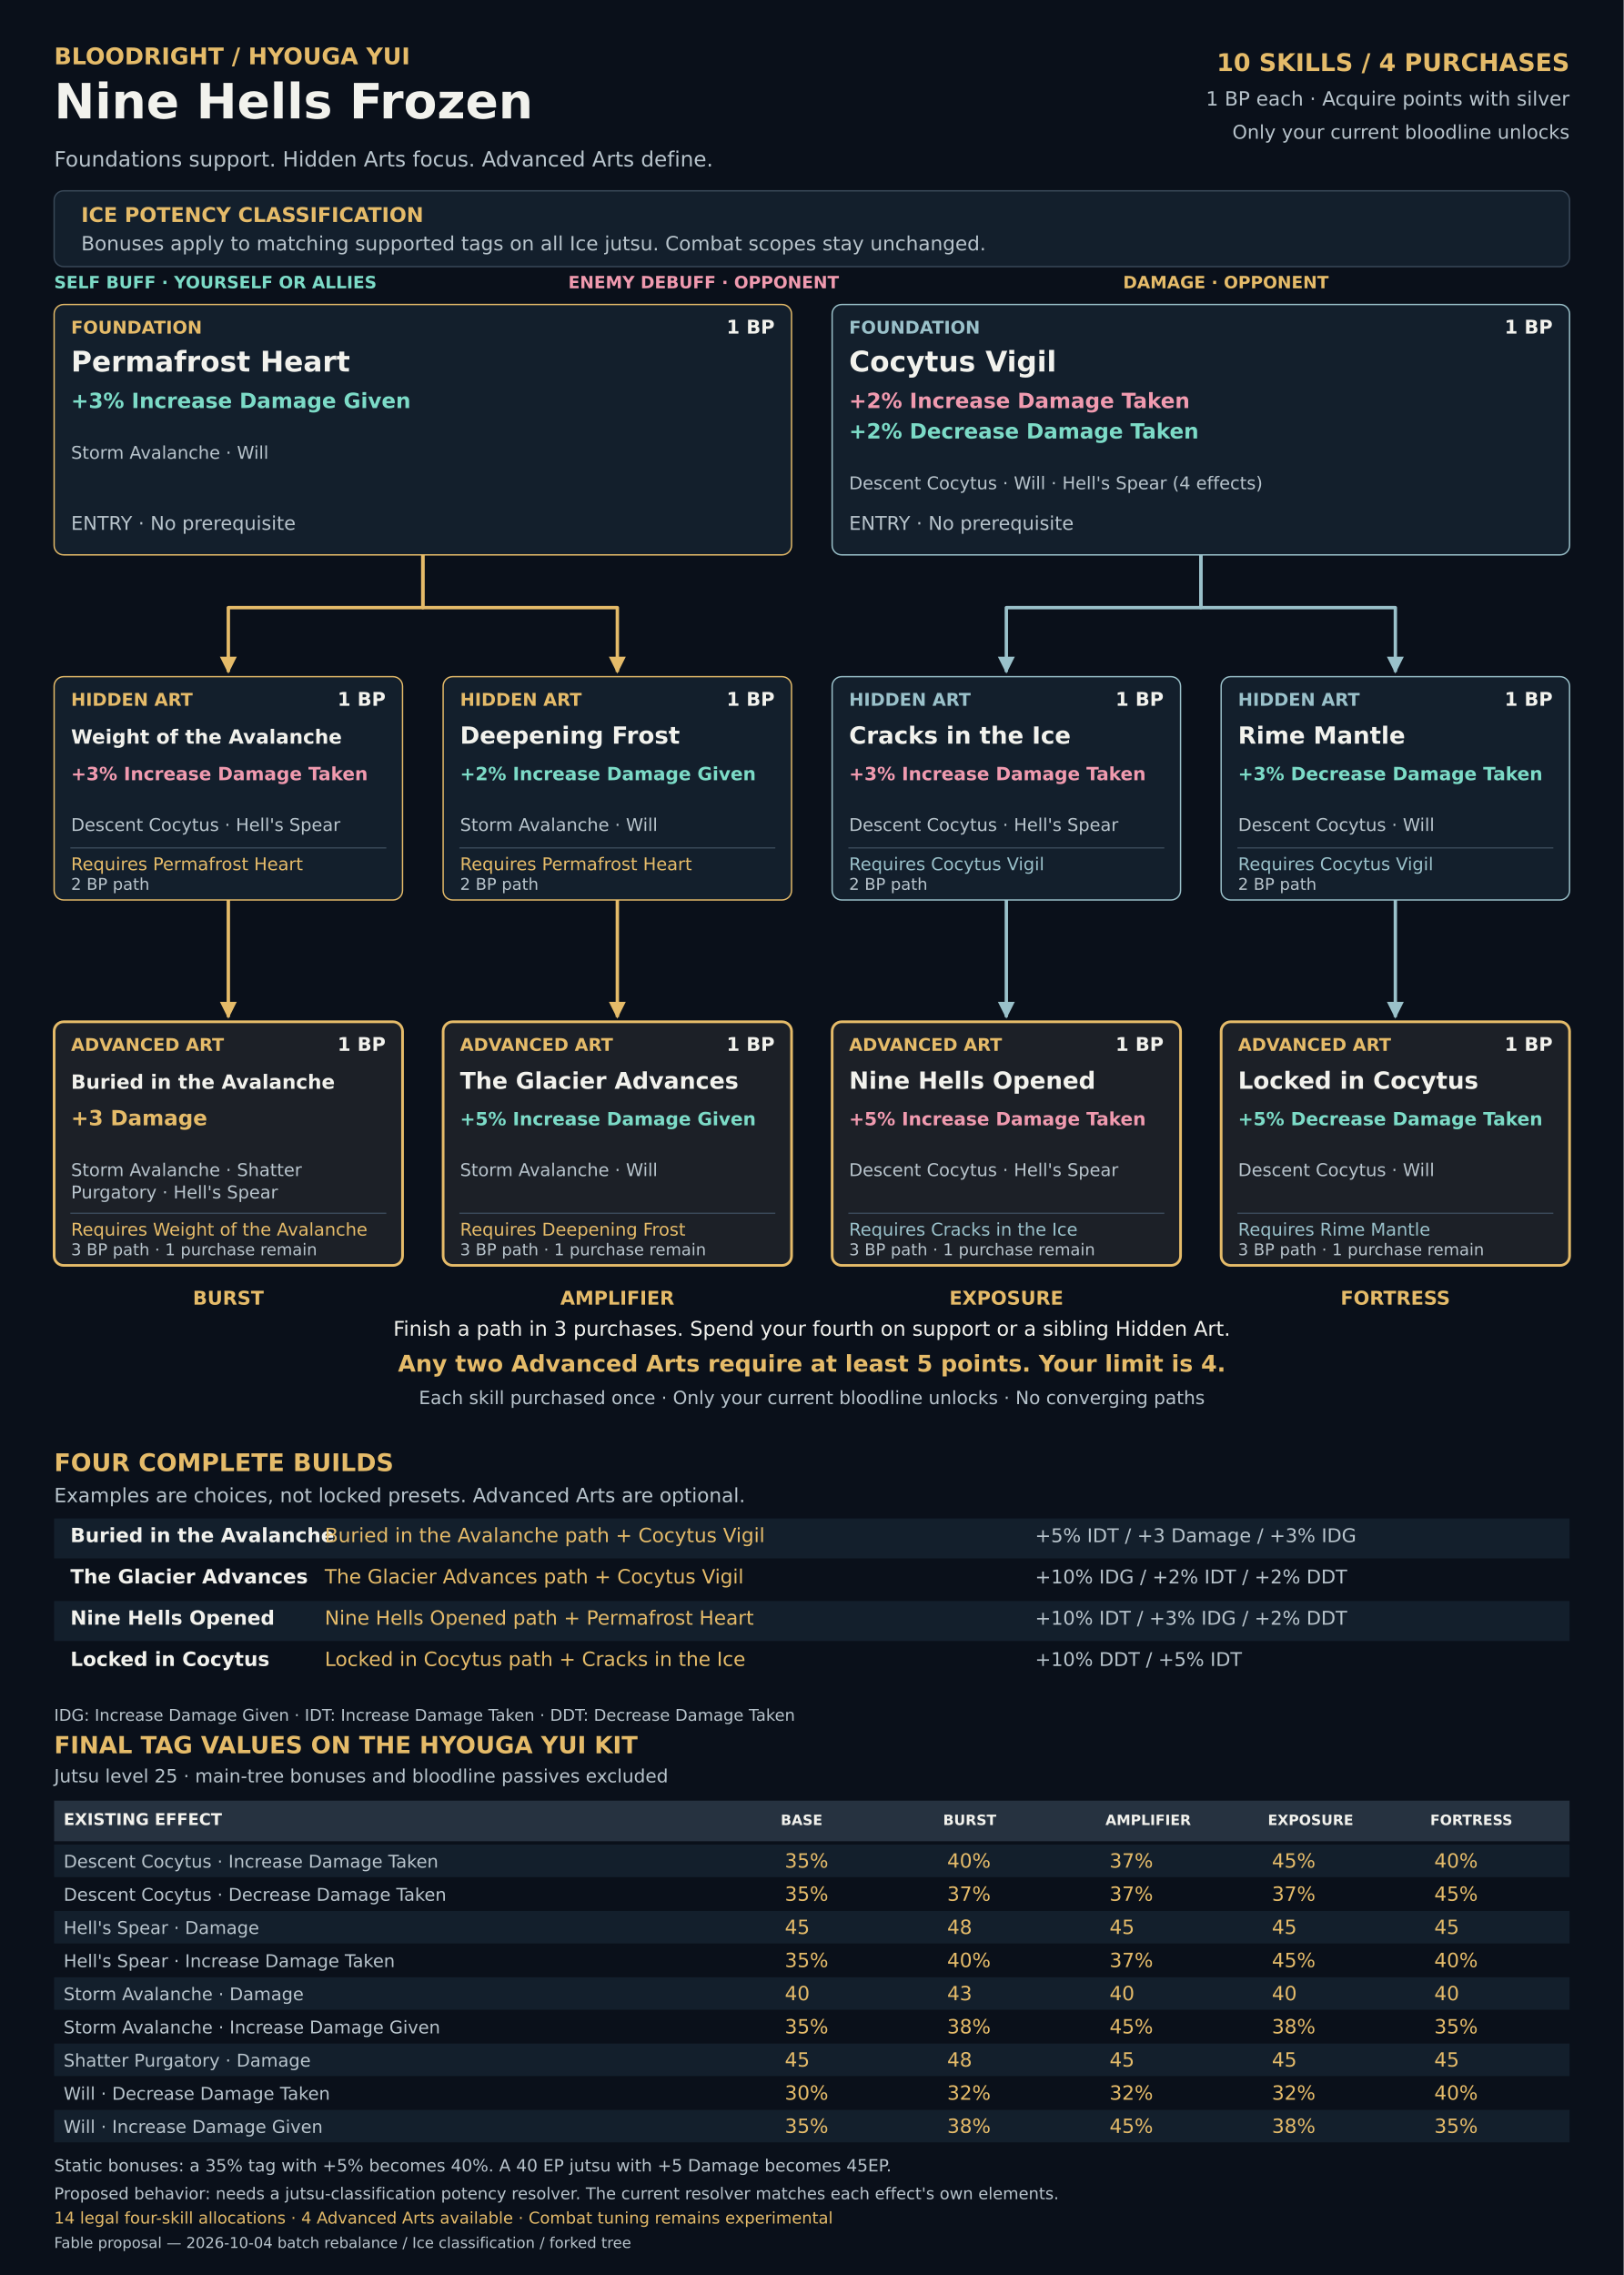
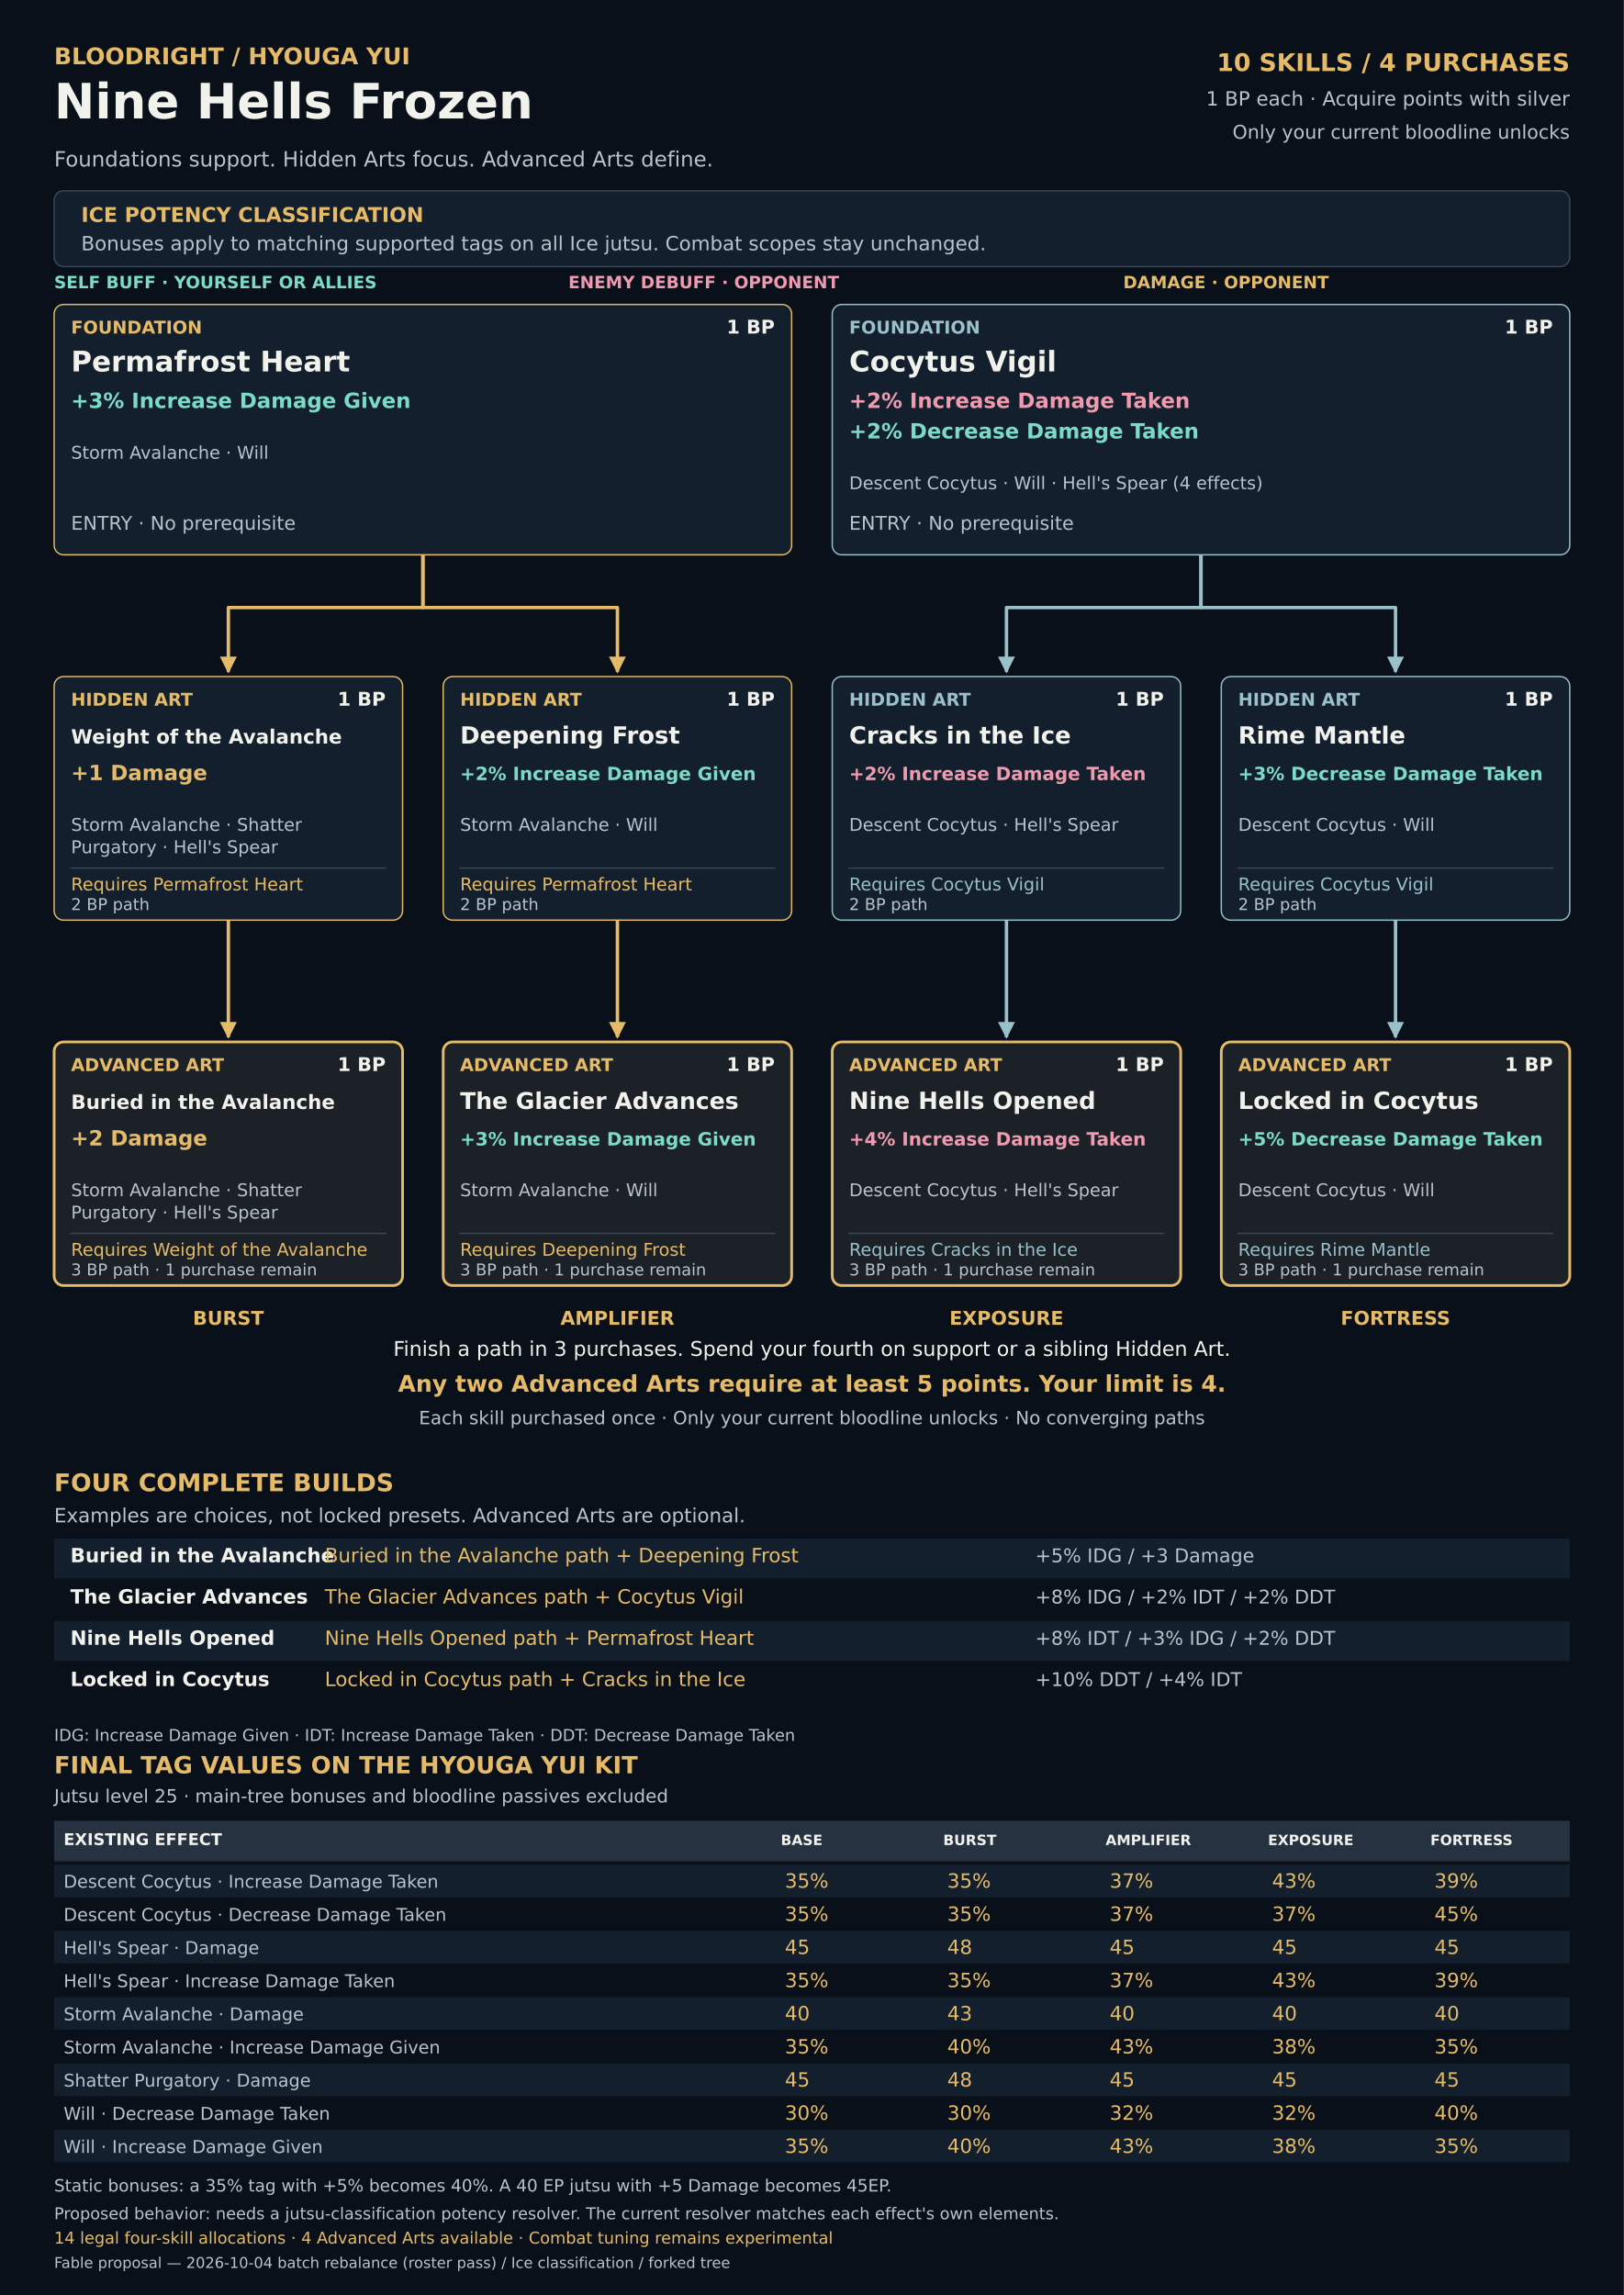
- <svg xmlns="http://www.w3.org/2000/svg" width="2400" height="3362" viewBox="0 0 2400 3362" role="img" aria-labelledby="title desc">
+ <svg xmlns="http://www.w3.org/2000/svg" width="2400" height="3392" viewBox="0 0 2400 3392" role="img" aria-labelledby="title desc">
  <defs>
    <marker id="arrow-0" viewBox="0 0 10 10" refX="9" refY="5" markerWidth="5" markerHeight="5" orient="auto">
      <path d="M0 0L10 5L0 10Z" fill="#e5bb69" />
    </marker>
    <marker id="arrow-1" viewBox="0 0 10 10" refX="9" refY="5" markerWidth="5" markerHeight="5" orient="auto">
      <path d="M0 0L10 5L0 10Z" fill="#9ac1ca" />
    </marker>
    <marker id="arrow-2" viewBox="0 0 10 10" refX="9" refY="5" markerWidth="5" markerHeight="5" orient="auto">
      <path d="M0 0L10 5L0 10Z" fill="#b8d98d" />
    </marker>
    <marker id="arrow-3" viewBox="0 0 10 10" refX="9" refY="5" markerWidth="5" markerHeight="5" orient="auto">
      <path d="M0 0L10 5L0 10Z" fill="#d9a6e0" />
    </marker>
  </defs>
  <g font-family="DejaVu Sans, sans-serif">
-     <rect x="0" y="0" width="2400" height="3362" rx="0" fill="#0a101a" />
+     <rect x="0" y="0" width="2400" height="3392" rx="0" fill="#0a101a" />
    <text x="80" y="95" font-size="34" font-weight="700" fill="#e5bb69" text-anchor="start">BLOODRIGHT / HYOUGA YUI</text>
    <text x="80" y="175" font-size="72" font-weight="700" fill="#f2f2ed" text-anchor="start">Nine Hells Frozen</text>
    <text x="80" y="246" font-size="31" font-weight="400" fill="#b8c4cc" text-anchor="start">Foundations support. Hidden Arts focus. Advanced Arts define.</text>
    <text x="2320" y="105" font-size="36" font-weight="700" fill="#e5bb69" text-anchor="end">10 SKILLS  /  4 PURCHASES</text>
    <text x="2320" y="156" font-size="29" font-weight="400" fill="#b8c4cc" text-anchor="end">1 BP each · Acquire points with silver</text>
    <text x="2320" y="205" font-size="28" font-weight="400" fill="#b8c4cc" text-anchor="end">Only your current bloodline unlocks</text>
    <rect x="80" y="282" width="2240" height="112" rx="14" fill="#131f2c" stroke="#394858" stroke-width="2" />
    <text x="120" y="328" font-size="30" font-weight="700" fill="#e5bb69" text-anchor="start">ICE POTENCY CLASSIFICATION</text>
    <text x="120" y="370" font-size="29" font-weight="400" fill="#b8c4cc" text-anchor="start">Bonuses apply to matching supported tags on all Ice jutsu. Combat scopes stay unchanged.</text>
    <text x="80" y="426" font-size="25" font-weight="700" fill="#7cdbc7" text-anchor="start">SELF BUFF · YOURSELF OR ALLIES</text>
    <text x="840" y="426" font-size="25" font-weight="700" fill="#f09aaf" text-anchor="start">ENEMY DEBUFF · OPPONENT</text>
    <text x="1660" y="426" font-size="25" font-weight="700" fill="#e5bb69" text-anchor="start">DAMAGE · OPPONENT</text>
-     <path id="edge-02-03" data-from="02" data-to="03" d="M337.5 1330 V1503" fill="none" stroke="#e5bb69" stroke-width="5" stroke-linejoin="round" marker-end="url(#arrow-0)" />
-     <path id="edge-04-05" data-from="04" data-to="05" d="M912.5 1330 V1503" fill="none" stroke="#e5bb69" stroke-width="5" stroke-linejoin="round" marker-end="url(#arrow-0)" />
+     <path id="edge-02-03" data-from="02" data-to="03" d="M337.5 1360 V1533" fill="none" stroke="#e5bb69" stroke-width="5" stroke-linejoin="round" marker-end="url(#arrow-0)" />
+     <path id="edge-04-05" data-from="04" data-to="05" d="M912.5 1360 V1533" fill="none" stroke="#e5bb69" stroke-width="5" stroke-linejoin="round" marker-end="url(#arrow-0)" />
    <path id="edge-01-02" data-from="01" data-to="02" d="M625 820 V898 H337.5 V993" fill="none" stroke="#e5bb69" stroke-width="5" stroke-linejoin="round" marker-end="url(#arrow-0)" />
    <path id="edge-01-04" data-from="01" data-to="04" d="M625 820 V898 H912.5 V993" fill="none" stroke="#e5bb69" stroke-width="5" stroke-linejoin="round" marker-end="url(#arrow-0)" />
-     <path id="edge-07-08" data-from="07" data-to="08" d="M1487.5 1330 V1503" fill="none" stroke="#9ac1ca" stroke-width="5" stroke-linejoin="round" marker-end="url(#arrow-1)" />
-     <path id="edge-09-10" data-from="09" data-to="10" d="M2062.5 1330 V1503" fill="none" stroke="#9ac1ca" stroke-width="5" stroke-linejoin="round" marker-end="url(#arrow-1)" />
+     <path id="edge-07-08" data-from="07" data-to="08" d="M1487.5 1360 V1533" fill="none" stroke="#9ac1ca" stroke-width="5" stroke-linejoin="round" marker-end="url(#arrow-1)" />
+     <path id="edge-09-10" data-from="09" data-to="10" d="M2062.5 1360 V1533" fill="none" stroke="#9ac1ca" stroke-width="5" stroke-linejoin="round" marker-end="url(#arrow-1)" />
    <path id="edge-06-07" data-from="06" data-to="07" d="M1775 820 V898 H1487.5 V993" fill="none" stroke="#9ac1ca" stroke-width="5" stroke-linejoin="round" marker-end="url(#arrow-1)" />
    <path id="edge-06-09" data-from="06" data-to="09" d="M1775 820 V898 H2062.5 V993" fill="none" stroke="#9ac1ca" stroke-width="5" stroke-linejoin="round" marker-end="url(#arrow-1)" />
    <g id="node-01" data-cost="1" data-prerequisites="" data-potency-classification="Ice">
      <rect x="80" y="450" width="1090" height="370" rx="14" fill="#131f2c" stroke="#e5bb69" stroke-width="2" />
      <text x="105.0" y="493" font-size="26" font-weight="700" fill="#e5bb69" text-anchor="start">FOUNDATION</text>
      <text x="1145.0" y="493" font-size="28" font-weight="700" fill="#f2f2ed" text-anchor="end">1 BP</text>
      <text x="105.0" y="549" font-size="42" font-weight="700" fill="#f2f2ed" text-anchor="start">Permafrost Heart</text>
      <text x="105.0" y="603" font-size="31" font-weight="700" fill="#7cdbc7" text-anchor="start">+3% Increase Damage Given</text>
      <text x="105.0" y="678" font-size="26" font-weight="400" fill="#b8c4cc" text-anchor="start">Storm Avalanche · Will</text>
      <text x="105.0" y="783" font-size="28" font-weight="400" fill="#b8c4cc" text-anchor="start">ENTRY · No prerequisite</text>
    </g>
    <g id="node-06" data-cost="1" data-prerequisites="" data-potency-classification="Ice">
      <rect x="1230" y="450" width="1090" height="370" rx="14" fill="#131f2c" stroke="#9ac1ca" stroke-width="2" />
      <text x="1255.0" y="493" font-size="26" font-weight="700" fill="#9ac1ca" text-anchor="start">FOUNDATION</text>
      <text x="2295.0" y="493" font-size="28" font-weight="700" fill="#f2f2ed" text-anchor="end">1 BP</text>
      <text x="1255.0" y="549" font-size="42" font-weight="700" fill="#f2f2ed" text-anchor="start">Cocytus Vigil</text>
      <text x="1255.0" y="603" font-size="31" font-weight="700" fill="#f09aaf" text-anchor="start">+2% Increase Damage Taken</text>
      <text x="1255.0" y="648" font-size="31" font-weight="700" fill="#7cdbc7" text-anchor="start">+2% Decrease Damage Taken</text>
      <text x="1255.0" y="723" font-size="26" font-weight="400" fill="#b8c4cc" text-anchor="start">Descent Cocytus · Will · Hell's Spear (4 effects)</text>
      <text x="1255.0" y="783" font-size="28" font-weight="400" fill="#b8c4cc" text-anchor="start">ENTRY · No prerequisite</text>
    </g>
    <g id="node-02" data-cost="1" data-prerequisites="01" data-potency-classification="Ice">
-       <rect x="80" y="1000" width="515" height="330" rx="14" fill="#131f2c" stroke="#e5bb69" stroke-width="2" />
+       <rect x="80" y="1000" width="515" height="360" rx="14" fill="#131f2c" stroke="#e5bb69" stroke-width="2" />
      <text x="105.0" y="1043" font-size="26" font-weight="700" fill="#e5bb69" text-anchor="start">HIDDEN ART</text>
      <text x="570.0" y="1043" font-size="28" font-weight="700" fill="#f2f2ed" text-anchor="end">1 BP</text>
      <text x="105.0" y="1099" font-size="29" font-weight="700" fill="#f2f2ed" text-anchor="start">Weight of the Avalanche</text>
-       <text x="105.0" y="1153" font-size="27" font-weight="700" fill="#f09aaf" text-anchor="start">+3% Increase Damage Taken</text>
-       <text x="105.0" y="1228" font-size="26" font-weight="400" fill="#b8c4cc" text-anchor="start">Descent Cocytus · Hell's Spear</text>
-       <path d="M104 1253 L571 1253" fill="none" stroke="#394858" stroke-width="2" />
-       <text x="105.0" y="1286" font-size="26" font-weight="400" fill="#e5bb69" text-anchor="start">Requires Permafrost Heart</text>
-       <text x="105.0" y="1315" font-size="24" font-weight="400" fill="#b8c4cc" text-anchor="start">2 BP path</text>
+       <text x="105.0" y="1153" font-size="31" font-weight="700" fill="#e5bb69" text-anchor="start">+1 Damage</text>
+       <text x="105.0" y="1228" font-size="26" font-weight="400" fill="#b8c4cc" text-anchor="start">Storm Avalanche · Shatter</text>
+       <text x="105.0" y="1261" font-size="26" font-weight="400" fill="#b8c4cc" text-anchor="start">Purgatory · Hell's Spear</text>
+       <path d="M104 1283 L571 1283" fill="none" stroke="#394858" stroke-width="2" />
+       <text x="105.0" y="1316" font-size="26" font-weight="400" fill="#e5bb69" text-anchor="start">Requires Permafrost Heart</text>
+       <text x="105.0" y="1345" font-size="24" font-weight="400" fill="#b8c4cc" text-anchor="start">2 BP path</text>
    </g>
    <g id="node-04" data-cost="1" data-prerequisites="01" data-potency-classification="Ice">
-       <rect x="655" y="1000" width="515" height="330" rx="14" fill="#131f2c" stroke="#e5bb69" stroke-width="2" />
+       <rect x="655" y="1000" width="515" height="360" rx="14" fill="#131f2c" stroke="#e5bb69" stroke-width="2" />
      <text x="680.0" y="1043" font-size="26" font-weight="700" fill="#e5bb69" text-anchor="start">HIDDEN ART</text>
      <text x="1145.0" y="1043" font-size="28" font-weight="700" fill="#f2f2ed" text-anchor="end">1 BP</text>
      <text x="680.0" y="1099" font-size="35" font-weight="700" fill="#f2f2ed" text-anchor="start">Deepening Frost</text>
      <text x="680.0" y="1153" font-size="27" font-weight="700" fill="#7cdbc7" text-anchor="start">+2% Increase Damage Given</text>
      <text x="680.0" y="1228" font-size="26" font-weight="400" fill="#b8c4cc" text-anchor="start">Storm Avalanche · Will</text>
-       <path d="M679 1253 L1146 1253" fill="none" stroke="#394858" stroke-width="2" />
-       <text x="680.0" y="1286" font-size="26" font-weight="400" fill="#e5bb69" text-anchor="start">Requires Permafrost Heart</text>
-       <text x="680.0" y="1315" font-size="24" font-weight="400" fill="#b8c4cc" text-anchor="start">2 BP path</text>
+       <path d="M679 1283 L1146 1283" fill="none" stroke="#394858" stroke-width="2" />
+       <text x="680.0" y="1316" font-size="26" font-weight="400" fill="#e5bb69" text-anchor="start">Requires Permafrost Heart</text>
+       <text x="680.0" y="1345" font-size="24" font-weight="400" fill="#b8c4cc" text-anchor="start">2 BP path</text>
    </g>
    <g id="node-07" data-cost="1" data-prerequisites="06" data-potency-classification="Ice">
-       <rect x="1230" y="1000" width="515" height="330" rx="14" fill="#131f2c" stroke="#9ac1ca" stroke-width="2" />
+       <rect x="1230" y="1000" width="515" height="360" rx="14" fill="#131f2c" stroke="#9ac1ca" stroke-width="2" />
      <text x="1255.0" y="1043" font-size="26" font-weight="700" fill="#9ac1ca" text-anchor="start">HIDDEN ART</text>
      <text x="1720.0" y="1043" font-size="28" font-weight="700" fill="#f2f2ed" text-anchor="end">1 BP</text>
      <text x="1255.0" y="1099" font-size="35" font-weight="700" fill="#f2f2ed" text-anchor="start">Cracks in the Ice</text>
-       <text x="1255.0" y="1153" font-size="27" font-weight="700" fill="#f09aaf" text-anchor="start">+3% Increase Damage Taken</text>
+       <text x="1255.0" y="1153" font-size="27" font-weight="700" fill="#f09aaf" text-anchor="start">+2% Increase Damage Taken</text>
      <text x="1255.0" y="1228" font-size="26" font-weight="400" fill="#b8c4cc" text-anchor="start">Descent Cocytus · Hell's Spear</text>
-       <path d="M1254 1253 L1721 1253" fill="none" stroke="#394858" stroke-width="2" />
-       <text x="1255.0" y="1286" font-size="26" font-weight="400" fill="#9ac1ca" text-anchor="start">Requires Cocytus Vigil</text>
-       <text x="1255.0" y="1315" font-size="24" font-weight="400" fill="#b8c4cc" text-anchor="start">2 BP path</text>
+       <path d="M1254 1283 L1721 1283" fill="none" stroke="#394858" stroke-width="2" />
+       <text x="1255.0" y="1316" font-size="26" font-weight="400" fill="#9ac1ca" text-anchor="start">Requires Cocytus Vigil</text>
+       <text x="1255.0" y="1345" font-size="24" font-weight="400" fill="#b8c4cc" text-anchor="start">2 BP path</text>
    </g>
    <g id="node-09" data-cost="1" data-prerequisites="06" data-potency-classification="Ice">
-       <rect x="1805" y="1000" width="515" height="330" rx="14" fill="#131f2c" stroke="#9ac1ca" stroke-width="2" />
+       <rect x="1805" y="1000" width="515" height="360" rx="14" fill="#131f2c" stroke="#9ac1ca" stroke-width="2" />
      <text x="1830.0" y="1043" font-size="26" font-weight="700" fill="#9ac1ca" text-anchor="start">HIDDEN ART</text>
      <text x="2295.0" y="1043" font-size="28" font-weight="700" fill="#f2f2ed" text-anchor="end">1 BP</text>
      <text x="1830.0" y="1099" font-size="35" font-weight="700" fill="#f2f2ed" text-anchor="start">Rime Mantle</text>
      <text x="1830.0" y="1153" font-size="27" font-weight="700" fill="#7cdbc7" text-anchor="start">+3% Decrease Damage Taken</text>
      <text x="1830.0" y="1228" font-size="26" font-weight="400" fill="#b8c4cc" text-anchor="start">Descent Cocytus · Will</text>
-       <path d="M1829 1253 L2296 1253" fill="none" stroke="#394858" stroke-width="2" />
-       <text x="1830.0" y="1286" font-size="26" font-weight="400" fill="#9ac1ca" text-anchor="start">Requires Cocytus Vigil</text>
-       <text x="1830.0" y="1315" font-size="24" font-weight="400" fill="#b8c4cc" text-anchor="start">2 BP path</text>
+       <path d="M1829 1283 L2296 1283" fill="none" stroke="#394858" stroke-width="2" />
+       <text x="1830.0" y="1316" font-size="26" font-weight="400" fill="#9ac1ca" text-anchor="start">Requires Cocytus Vigil</text>
+       <text x="1830.0" y="1345" font-size="24" font-weight="400" fill="#b8c4cc" text-anchor="start">2 BP path</text>
    </g>
    <g id="node-03" data-cost="1" data-prerequisites="02" data-potency-classification="Ice">
-       <rect x="80" y="1510" width="515" height="360" rx="14" fill="#1c2027" stroke="#e5bb69" stroke-width="4" />
-       <text x="105.0" y="1553" font-size="26" font-weight="700" fill="#e5bb69" text-anchor="start">ADVANCED ART</text>
-       <text x="570.0" y="1553" font-size="28" font-weight="700" fill="#f2f2ed" text-anchor="end">1 BP</text>
-       <text x="105.0" y="1609" font-size="29" font-weight="700" fill="#f2f2ed" text-anchor="start">Buried in the Avalanche</text>
-       <text x="105.0" y="1663" font-size="31" font-weight="700" fill="#e5bb69" text-anchor="start">+3 Damage</text>
-       <text x="105.0" y="1738" font-size="26" font-weight="400" fill="#b8c4cc" text-anchor="start">Storm Avalanche · Shatter</text>
-       <text x="105.0" y="1771" font-size="26" font-weight="400" fill="#b8c4cc" text-anchor="start">Purgatory · Hell's Spear</text>
-       <path d="M104 1793 L571 1793" fill="none" stroke="#394858" stroke-width="2" />
-       <text x="105.0" y="1826" font-size="26" font-weight="400" fill="#e5bb69" text-anchor="start">Requires Weight of the Avalanche</text>
-       <text x="105.0" y="1855" font-size="24" font-weight="400" fill="#b8c4cc" text-anchor="start">3 BP path · 1 purchase remain</text>
+       <rect x="80" y="1540" width="515" height="360" rx="14" fill="#1c2027" stroke="#e5bb69" stroke-width="4" />
+       <text x="105.0" y="1583" font-size="26" font-weight="700" fill="#e5bb69" text-anchor="start">ADVANCED ART</text>
+       <text x="570.0" y="1583" font-size="28" font-weight="700" fill="#f2f2ed" text-anchor="end">1 BP</text>
+       <text x="105.0" y="1639" font-size="29" font-weight="700" fill="#f2f2ed" text-anchor="start">Buried in the Avalanche</text>
+       <text x="105.0" y="1693" font-size="31" font-weight="700" fill="#e5bb69" text-anchor="start">+2 Damage</text>
+       <text x="105.0" y="1768" font-size="26" font-weight="400" fill="#b8c4cc" text-anchor="start">Storm Avalanche · Shatter</text>
+       <text x="105.0" y="1801" font-size="26" font-weight="400" fill="#b8c4cc" text-anchor="start">Purgatory · Hell's Spear</text>
+       <path d="M104 1823 L571 1823" fill="none" stroke="#394858" stroke-width="2" />
+       <text x="105.0" y="1856" font-size="26" font-weight="400" fill="#e5bb69" text-anchor="start">Requires Weight of the Avalanche</text>
+       <text x="105.0" y="1885" font-size="24" font-weight="400" fill="#b8c4cc" text-anchor="start">3 BP path · 1 purchase remain</text>
    </g>
    <g id="node-05" data-cost="1" data-prerequisites="04" data-potency-classification="Ice">
-       <rect x="655" y="1510" width="515" height="360" rx="14" fill="#1c2027" stroke="#e5bb69" stroke-width="4" />
-       <text x="680.0" y="1553" font-size="26" font-weight="700" fill="#e5bb69" text-anchor="start">ADVANCED ART</text>
-       <text x="1145.0" y="1553" font-size="28" font-weight="700" fill="#f2f2ed" text-anchor="end">1 BP</text>
-       <text x="680.0" y="1609" font-size="34" font-weight="700" fill="#f2f2ed" text-anchor="start">The Glacier Advances</text>
-       <text x="680.0" y="1663" font-size="27" font-weight="700" fill="#7cdbc7" text-anchor="start">+5% Increase Damage Given</text>
-       <text x="680.0" y="1738" font-size="26" font-weight="400" fill="#b8c4cc" text-anchor="start">Storm Avalanche · Will</text>
-       <path d="M679 1793 L1146 1793" fill="none" stroke="#394858" stroke-width="2" />
-       <text x="680.0" y="1826" font-size="26" font-weight="400" fill="#e5bb69" text-anchor="start">Requires Deepening Frost</text>
-       <text x="680.0" y="1855" font-size="24" font-weight="400" fill="#b8c4cc" text-anchor="start">3 BP path · 1 purchase remain</text>
+       <rect x="655" y="1540" width="515" height="360" rx="14" fill="#1c2027" stroke="#e5bb69" stroke-width="4" />
+       <text x="680.0" y="1583" font-size="26" font-weight="700" fill="#e5bb69" text-anchor="start">ADVANCED ART</text>
+       <text x="1145.0" y="1583" font-size="28" font-weight="700" fill="#f2f2ed" text-anchor="end">1 BP</text>
+       <text x="680.0" y="1639" font-size="34" font-weight="700" fill="#f2f2ed" text-anchor="start">The Glacier Advances</text>
+       <text x="680.0" y="1693" font-size="27" font-weight="700" fill="#7cdbc7" text-anchor="start">+3% Increase Damage Given</text>
+       <text x="680.0" y="1768" font-size="26" font-weight="400" fill="#b8c4cc" text-anchor="start">Storm Avalanche · Will</text>
+       <path d="M679 1823 L1146 1823" fill="none" stroke="#394858" stroke-width="2" />
+       <text x="680.0" y="1856" font-size="26" font-weight="400" fill="#e5bb69" text-anchor="start">Requires Deepening Frost</text>
+       <text x="680.0" y="1885" font-size="24" font-weight="400" fill="#b8c4cc" text-anchor="start">3 BP path · 1 purchase remain</text>
    </g>
    <g id="node-08" data-cost="1" data-prerequisites="07" data-potency-classification="Ice">
-       <rect x="1230" y="1510" width="515" height="360" rx="14" fill="#1c2027" stroke="#e5bb69" stroke-width="4" />
-       <text x="1255.0" y="1553" font-size="26" font-weight="700" fill="#e5bb69" text-anchor="start">ADVANCED ART</text>
-       <text x="1720.0" y="1553" font-size="28" font-weight="700" fill="#f2f2ed" text-anchor="end">1 BP</text>
-       <text x="1255.0" y="1609" font-size="35" font-weight="700" fill="#f2f2ed" text-anchor="start">Nine Hells Opened</text>
-       <text x="1255.0" y="1663" font-size="27" font-weight="700" fill="#f09aaf" text-anchor="start">+5% Increase Damage Taken</text>
-       <text x="1255.0" y="1738" font-size="26" font-weight="400" fill="#b8c4cc" text-anchor="start">Descent Cocytus · Hell's Spear</text>
-       <path d="M1254 1793 L1721 1793" fill="none" stroke="#394858" stroke-width="2" />
-       <text x="1255.0" y="1826" font-size="26" font-weight="400" fill="#9ac1ca" text-anchor="start">Requires Cracks in the Ice</text>
-       <text x="1255.0" y="1855" font-size="24" font-weight="400" fill="#b8c4cc" text-anchor="start">3 BP path · 1 purchase remain</text>
+       <rect x="1230" y="1540" width="515" height="360" rx="14" fill="#1c2027" stroke="#e5bb69" stroke-width="4" />
+       <text x="1255.0" y="1583" font-size="26" font-weight="700" fill="#e5bb69" text-anchor="start">ADVANCED ART</text>
+       <text x="1720.0" y="1583" font-size="28" font-weight="700" fill="#f2f2ed" text-anchor="end">1 BP</text>
+       <text x="1255.0" y="1639" font-size="35" font-weight="700" fill="#f2f2ed" text-anchor="start">Nine Hells Opened</text>
+       <text x="1255.0" y="1693" font-size="27" font-weight="700" fill="#f09aaf" text-anchor="start">+4% Increase Damage Taken</text>
+       <text x="1255.0" y="1768" font-size="26" font-weight="400" fill="#b8c4cc" text-anchor="start">Descent Cocytus · Hell's Spear</text>
+       <path d="M1254 1823 L1721 1823" fill="none" stroke="#394858" stroke-width="2" />
+       <text x="1255.0" y="1856" font-size="26" font-weight="400" fill="#9ac1ca" text-anchor="start">Requires Cracks in the Ice</text>
+       <text x="1255.0" y="1885" font-size="24" font-weight="400" fill="#b8c4cc" text-anchor="start">3 BP path · 1 purchase remain</text>
    </g>
    <g id="node-10" data-cost="1" data-prerequisites="09" data-potency-classification="Ice">
-       <rect x="1805" y="1510" width="515" height="360" rx="14" fill="#1c2027" stroke="#e5bb69" stroke-width="4" />
-       <text x="1830.0" y="1553" font-size="26" font-weight="700" fill="#e5bb69" text-anchor="start">ADVANCED ART</text>
-       <text x="2295.0" y="1553" font-size="28" font-weight="700" fill="#f2f2ed" text-anchor="end">1 BP</text>
-       <text x="1830.0" y="1609" font-size="35" font-weight="700" fill="#f2f2ed" text-anchor="start">Locked in Cocytus</text>
-       <text x="1830.0" y="1663" font-size="27" font-weight="700" fill="#7cdbc7" text-anchor="start">+5% Decrease Damage Taken</text>
-       <text x="1830.0" y="1738" font-size="26" font-weight="400" fill="#b8c4cc" text-anchor="start">Descent Cocytus · Will</text>
-       <path d="M1829 1793 L2296 1793" fill="none" stroke="#394858" stroke-width="2" />
-       <text x="1830.0" y="1826" font-size="26" font-weight="400" fill="#9ac1ca" text-anchor="start">Requires Rime Mantle</text>
-       <text x="1830.0" y="1855" font-size="24" font-weight="400" fill="#b8c4cc" text-anchor="start">3 BP path · 1 purchase remain</text>
-     </g>
-     <text x="337.5" y="1928" font-size="28" font-weight="700" fill="#e5bb69" text-anchor="middle">BURST</text>
-     <text x="912.5" y="1928" font-size="28" font-weight="700" fill="#e5bb69" text-anchor="middle">AMPLIFIER</text>
-     <text x="1487.5" y="1928" font-size="28" font-weight="700" fill="#e5bb69" text-anchor="middle">EXPOSURE</text>
-     <text x="2062.5" y="1928" font-size="28" font-weight="700" fill="#e5bb69" text-anchor="middle">FORTRESS</text>
-     <text x="1200.0" y="1974" font-size="30" font-weight="400" fill="#f2f2ed" text-anchor="middle">Finish a path in 3 purchases. Spend your fourth on support or a sibling Hidden Art.</text>
-     <text x="1200.0" y="2027" font-size="34" font-weight="700" fill="#e5bb69" text-anchor="middle">Any two Advanced Arts require at least 5 points. Your limit is 4.</text>
-     <text x="1200.0" y="2075" font-size="27" font-weight="400" fill="#b8c4cc" text-anchor="middle">Each skill purchased once · Only your current bloodline unlocks · No converging paths</text>
-     <text x="80" y="2174" font-size="36" font-weight="700" fill="#e5bb69" text-anchor="start">FOUR COMPLETE BUILDS</text>
-     <text x="80" y="2220" font-size="29" font-weight="400" fill="#b8c4cc" text-anchor="start">Examples are choices, not locked presets. Advanced Arts are optional.</text>
-     <rect x="80" y="2244" width="2240" height="59" rx="0" fill="#131f2c" />
-     <text x="104" y="2279" font-size="29" font-weight="700" fill="#f2f2ed" text-anchor="start">Buried in the Avalanche</text>
-     <text x="480" y="2279" font-size="29" font-weight="400" fill="#e5bb69" text-anchor="start">Buried in the Avalanche path + Cocytus Vigil</text>
-     <text x="1530" y="2279" font-size="28" font-weight="400" fill="#b8c4cc" text-anchor="start">+5% IDT / +3 Damage / +3% IDG</text>
-     <rect x="80" y="2305" width="2240" height="59" rx="0" fill="#0a101a" />
-     <text x="104" y="2340" font-size="29" font-weight="700" fill="#f2f2ed" text-anchor="start">The Glacier Advances</text>
-     <text x="480" y="2340" font-size="29" font-weight="400" fill="#e5bb69" text-anchor="start">The Glacier Advances path + Cocytus Vigil</text>
-     <text x="1530" y="2340" font-size="28" font-weight="400" fill="#b8c4cc" text-anchor="start">+10% IDG / +2% IDT / +2% DDT</text>
-     <rect x="80" y="2366" width="2240" height="59" rx="0" fill="#131f2c" />
-     <text x="104" y="2401" font-size="29" font-weight="700" fill="#f2f2ed" text-anchor="start">Nine Hells Opened</text>
-     <text x="480" y="2401" font-size="29" font-weight="400" fill="#e5bb69" text-anchor="start">Nine Hells Opened path + Permafrost Heart</text>
-     <text x="1530" y="2401" font-size="28" font-weight="400" fill="#b8c4cc" text-anchor="start">+10% IDT / +3% IDG / +2% DDT</text>
-     <rect x="80" y="2427" width="2240" height="59" rx="0" fill="#0a101a" />
-     <text x="104" y="2462" font-size="29" font-weight="700" fill="#f2f2ed" text-anchor="start">Locked in Cocytus</text>
-     <text x="480" y="2462" font-size="29" font-weight="400" fill="#e5bb69" text-anchor="start">Locked in Cocytus path + Cracks in the Ice</text>
-     <text x="1530" y="2462" font-size="28" font-weight="400" fill="#b8c4cc" text-anchor="start">+10% DDT / +5% IDT</text>
-     <text x="80" y="2543" font-size="24" font-weight="400" fill="#b8c4cc" text-anchor="start">IDG: Increase Damage Given · IDT: Increase Damage Taken · DDT: Decrease Damage Taken</text>
-     <text x="80" y="2591" font-size="35" font-weight="700" fill="#e5bb69" text-anchor="start">FINAL TAG VALUES ON THE HYOUGA YUI KIT</text>
-     <text x="80" y="2634" font-size="27" font-weight="400" fill="#b8c4cc" text-anchor="start">Jutsu level 25 · main-tree bonuses and bloodline passives excluded</text>
-     <rect x="80" y="2661" width="2240" height="60" rx="0" fill="#263240" />
-     <text x="94" y="2697" font-size="24" font-weight="700" fill="#f2f2ed" text-anchor="start">EXISTING EFFECT</text>
-     <text x="1154.0" y="2697" font-size="21" font-weight="700" fill="#f2f2ed" text-anchor="start">BASE</text>
-     <text x="1394.0" y="2697" font-size="21" font-weight="700" fill="#f2f2ed" text-anchor="start">BURST</text>
-     <text x="1634.0" y="2697" font-size="21" font-weight="700" fill="#f2f2ed" text-anchor="start">AMPLIFIER</text>
-     <text x="1874.0" y="2697" font-size="21" font-weight="700" fill="#f2f2ed" text-anchor="start">EXPOSURE</text>
-     <text x="2114.0" y="2697" font-size="21" font-weight="700" fill="#f2f2ed" text-anchor="start">FORTRESS</text>
-     <rect x="80" y="2726" width="2240" height="48" rx="0" fill="#131f2c" />
-     <text x="94" y="2760" font-size="26" font-weight="400" fill="#b8c4cc" text-anchor="start">Descent Cocytus · Increase Damage Taken</text>
-     <text x="1160.0" y="2760" font-size="29" font-weight="400" fill="#e5bb69" text-anchor="start">35%</text>
-     <text x="1400.0" y="2760" font-size="29" font-weight="400" fill="#e5bb69" text-anchor="start">40%</text>
-     <text x="1640.0" y="2760" font-size="29" font-weight="400" fill="#e5bb69" text-anchor="start">37%</text>
-     <text x="1880.0" y="2760" font-size="29" font-weight="400" fill="#e5bb69" text-anchor="start">45%</text>
-     <text x="2120.0" y="2760" font-size="29" font-weight="400" fill="#e5bb69" text-anchor="start">40%</text>
-     <text x="94" y="2809" font-size="26" font-weight="400" fill="#b8c4cc" text-anchor="start">Descent Cocytus · Decrease Damage Taken</text>
-     <text x="1160.0" y="2809" font-size="29" font-weight="400" fill="#e5bb69" text-anchor="start">35%</text>
-     <text x="1400.0" y="2809" font-size="29" font-weight="400" fill="#e5bb69" text-anchor="start">37%</text>
-     <text x="1640.0" y="2809" font-size="29" font-weight="400" fill="#e5bb69" text-anchor="start">37%</text>
-     <text x="1880.0" y="2809" font-size="29" font-weight="400" fill="#e5bb69" text-anchor="start">37%</text>
-     <text x="2120.0" y="2809" font-size="29" font-weight="400" fill="#e5bb69" text-anchor="start">45%</text>
-     <rect x="80" y="2824" width="2240" height="48" rx="0" fill="#131f2c" />
-     <text x="94" y="2858" font-size="26" font-weight="400" fill="#b8c4cc" text-anchor="start">Hell's Spear · Damage</text>
-     <text x="1160.0" y="2858" font-size="29" font-weight="400" fill="#e5bb69" text-anchor="start">45</text>
-     <text x="1400.0" y="2858" font-size="29" font-weight="400" fill="#e5bb69" text-anchor="start">48</text>
-     <text x="1640.0" y="2858" font-size="29" font-weight="400" fill="#e5bb69" text-anchor="start">45</text>
-     <text x="1880.0" y="2858" font-size="29" font-weight="400" fill="#e5bb69" text-anchor="start">45</text>
-     <text x="2120.0" y="2858" font-size="29" font-weight="400" fill="#e5bb69" text-anchor="start">45</text>
-     <text x="94" y="2907" font-size="26" font-weight="400" fill="#b8c4cc" text-anchor="start">Hell's Spear · Increase Damage Taken</text>
-     <text x="1160.0" y="2907" font-size="29" font-weight="400" fill="#e5bb69" text-anchor="start">35%</text>
-     <text x="1400.0" y="2907" font-size="29" font-weight="400" fill="#e5bb69" text-anchor="start">40%</text>
-     <text x="1640.0" y="2907" font-size="29" font-weight="400" fill="#e5bb69" text-anchor="start">37%</text>
-     <text x="1880.0" y="2907" font-size="29" font-weight="400" fill="#e5bb69" text-anchor="start">45%</text>
-     <text x="2120.0" y="2907" font-size="29" font-weight="400" fill="#e5bb69" text-anchor="start">40%</text>
-     <rect x="80" y="2922" width="2240" height="48" rx="0" fill="#131f2c" />
-     <text x="94" y="2956" font-size="26" font-weight="400" fill="#b8c4cc" text-anchor="start">Storm Avalanche · Damage</text>
-     <text x="1160.0" y="2956" font-size="29" font-weight="400" fill="#e5bb69" text-anchor="start">40</text>
-     <text x="1400.0" y="2956" font-size="29" font-weight="400" fill="#e5bb69" text-anchor="start">43</text>
-     <text x="1640.0" y="2956" font-size="29" font-weight="400" fill="#e5bb69" text-anchor="start">40</text>
-     <text x="1880.0" y="2956" font-size="29" font-weight="400" fill="#e5bb69" text-anchor="start">40</text>
-     <text x="2120.0" y="2956" font-size="29" font-weight="400" fill="#e5bb69" text-anchor="start">40</text>
-     <text x="94" y="3005" font-size="26" font-weight="400" fill="#b8c4cc" text-anchor="start">Storm Avalanche · Increase Damage Given</text>
-     <text x="1160.0" y="3005" font-size="29" font-weight="400" fill="#e5bb69" text-anchor="start">35%</text>
-     <text x="1400.0" y="3005" font-size="29" font-weight="400" fill="#e5bb69" text-anchor="start">38%</text>
-     <text x="1640.0" y="3005" font-size="29" font-weight="400" fill="#e5bb69" text-anchor="start">45%</text>
-     <text x="1880.0" y="3005" font-size="29" font-weight="400" fill="#e5bb69" text-anchor="start">38%</text>
-     <text x="2120.0" y="3005" font-size="29" font-weight="400" fill="#e5bb69" text-anchor="start">35%</text>
-     <rect x="80" y="3020" width="2240" height="48" rx="0" fill="#131f2c" />
-     <text x="94" y="3054" font-size="26" font-weight="400" fill="#b8c4cc" text-anchor="start">Shatter Purgatory · Damage</text>
-     <text x="1160.0" y="3054" font-size="29" font-weight="400" fill="#e5bb69" text-anchor="start">45</text>
-     <text x="1400.0" y="3054" font-size="29" font-weight="400" fill="#e5bb69" text-anchor="start">48</text>
-     <text x="1640.0" y="3054" font-size="29" font-weight="400" fill="#e5bb69" text-anchor="start">45</text>
-     <text x="1880.0" y="3054" font-size="29" font-weight="400" fill="#e5bb69" text-anchor="start">45</text>
-     <text x="2120.0" y="3054" font-size="29" font-weight="400" fill="#e5bb69" text-anchor="start">45</text>
-     <text x="94" y="3103" font-size="26" font-weight="400" fill="#b8c4cc" text-anchor="start">Will · Decrease Damage Taken</text>
-     <text x="1160.0" y="3103" font-size="29" font-weight="400" fill="#e5bb69" text-anchor="start">30%</text>
-     <text x="1400.0" y="3103" font-size="29" font-weight="400" fill="#e5bb69" text-anchor="start">32%</text>
-     <text x="1640.0" y="3103" font-size="29" font-weight="400" fill="#e5bb69" text-anchor="start">32%</text>
-     <text x="1880.0" y="3103" font-size="29" font-weight="400" fill="#e5bb69" text-anchor="start">32%</text>
-     <text x="2120.0" y="3103" font-size="29" font-weight="400" fill="#e5bb69" text-anchor="start">40%</text>
-     <rect x="80" y="3118" width="2240" height="48" rx="0" fill="#131f2c" />
-     <text x="94" y="3152" font-size="26" font-weight="400" fill="#b8c4cc" text-anchor="start">Will · Increase Damage Given</text>
-     <text x="1160.0" y="3152" font-size="29" font-weight="400" fill="#e5bb69" text-anchor="start">35%</text>
-     <text x="1400.0" y="3152" font-size="29" font-weight="400" fill="#e5bb69" text-anchor="start">38%</text>
-     <text x="1640.0" y="3152" font-size="29" font-weight="400" fill="#e5bb69" text-anchor="start">45%</text>
-     <text x="1880.0" y="3152" font-size="29" font-weight="400" fill="#e5bb69" text-anchor="start">38%</text>
-     <text x="2120.0" y="3152" font-size="29" font-weight="400" fill="#e5bb69" text-anchor="start">35%</text>
-     <text x="80" y="3209" font-size="25" font-weight="400" fill="#b8c4cc" text-anchor="start">Static bonuses: a 35% tag with +5% becomes 40%. A 40 EP jutsu with +5 Damage becomes 45EP.</text>
-     <text x="80" y="3250" font-size="24" font-weight="400" fill="#b8c4cc" text-anchor="start">Proposed behavior: needs a jutsu-classification potency resolver. The current resolver matches each effect's own elements.</text>
-     <text x="80" y="3286" font-size="24" font-weight="400" fill="#e5bb69" text-anchor="start">14 legal four-skill allocations · 4 Advanced Arts available · Combat tuning remains experimental</text>
-     <text x="80" y="3322" font-size="22" font-weight="400" fill="#b8c4cc" text-anchor="start">Fable proposal — 2026-10-04 batch rebalance / Ice classification / forked tree</text>
+       <rect x="1805" y="1540" width="515" height="360" rx="14" fill="#1c2027" stroke="#e5bb69" stroke-width="4" />
+       <text x="1830.0" y="1583" font-size="26" font-weight="700" fill="#e5bb69" text-anchor="start">ADVANCED ART</text>
+       <text x="2295.0" y="1583" font-size="28" font-weight="700" fill="#f2f2ed" text-anchor="end">1 BP</text>
+       <text x="1830.0" y="1639" font-size="35" font-weight="700" fill="#f2f2ed" text-anchor="start">Locked in Cocytus</text>
+       <text x="1830.0" y="1693" font-size="27" font-weight="700" fill="#7cdbc7" text-anchor="start">+5% Decrease Damage Taken</text>
+       <text x="1830.0" y="1768" font-size="26" font-weight="400" fill="#b8c4cc" text-anchor="start">Descent Cocytus · Will</text>
+       <path d="M1829 1823 L2296 1823" fill="none" stroke="#394858" stroke-width="2" />
+       <text x="1830.0" y="1856" font-size="26" font-weight="400" fill="#9ac1ca" text-anchor="start">Requires Rime Mantle</text>
+       <text x="1830.0" y="1885" font-size="24" font-weight="400" fill="#b8c4cc" text-anchor="start">3 BP path · 1 purchase remain</text>
+     </g>
+     <text x="337.5" y="1958" font-size="28" font-weight="700" fill="#e5bb69" text-anchor="middle">BURST</text>
+     <text x="912.5" y="1958" font-size="28" font-weight="700" fill="#e5bb69" text-anchor="middle">AMPLIFIER</text>
+     <text x="1487.5" y="1958" font-size="28" font-weight="700" fill="#e5bb69" text-anchor="middle">EXPOSURE</text>
+     <text x="2062.5" y="1958" font-size="28" font-weight="700" fill="#e5bb69" text-anchor="middle">FORTRESS</text>
+     <text x="1200.0" y="2004" font-size="30" font-weight="400" fill="#f2f2ed" text-anchor="middle">Finish a path in 3 purchases. Spend your fourth on support or a sibling Hidden Art.</text>
+     <text x="1200.0" y="2057" font-size="34" font-weight="700" fill="#e5bb69" text-anchor="middle">Any two Advanced Arts require at least 5 points. Your limit is 4.</text>
+     <text x="1200.0" y="2105" font-size="27" font-weight="400" fill="#b8c4cc" text-anchor="middle">Each skill purchased once · Only your current bloodline unlocks · No converging paths</text>
+     <text x="80" y="2204" font-size="36" font-weight="700" fill="#e5bb69" text-anchor="start">FOUR COMPLETE BUILDS</text>
+     <text x="80" y="2250" font-size="29" font-weight="400" fill="#b8c4cc" text-anchor="start">Examples are choices, not locked presets. Advanced Arts are optional.</text>
+     <rect x="80" y="2274" width="2240" height="59" rx="0" fill="#131f2c" />
+     <text x="104" y="2309" font-size="29" font-weight="700" fill="#f2f2ed" text-anchor="start">Buried in the Avalanche</text>
+     <text x="480" y="2309" font-size="29" font-weight="400" fill="#e5bb69" text-anchor="start">Buried in the Avalanche path + Deepening Frost</text>
+     <text x="1530" y="2309" font-size="28" font-weight="400" fill="#b8c4cc" text-anchor="start">+5% IDG / +3 Damage</text>
+     <rect x="80" y="2335" width="2240" height="59" rx="0" fill="#0a101a" />
+     <text x="104" y="2370" font-size="29" font-weight="700" fill="#f2f2ed" text-anchor="start">The Glacier Advances</text>
+     <text x="480" y="2370" font-size="29" font-weight="400" fill="#e5bb69" text-anchor="start">The Glacier Advances path + Cocytus Vigil</text>
+     <text x="1530" y="2370" font-size="28" font-weight="400" fill="#b8c4cc" text-anchor="start">+8% IDG / +2% IDT / +2% DDT</text>
+     <rect x="80" y="2396" width="2240" height="59" rx="0" fill="#131f2c" />
+     <text x="104" y="2431" font-size="29" font-weight="700" fill="#f2f2ed" text-anchor="start">Nine Hells Opened</text>
+     <text x="480" y="2431" font-size="29" font-weight="400" fill="#e5bb69" text-anchor="start">Nine Hells Opened path + Permafrost Heart</text>
+     <text x="1530" y="2431" font-size="28" font-weight="400" fill="#b8c4cc" text-anchor="start">+8% IDT / +3% IDG / +2% DDT</text>
+     <rect x="80" y="2457" width="2240" height="59" rx="0" fill="#0a101a" />
+     <text x="104" y="2492" font-size="29" font-weight="700" fill="#f2f2ed" text-anchor="start">Locked in Cocytus</text>
+     <text x="480" y="2492" font-size="29" font-weight="400" fill="#e5bb69" text-anchor="start">Locked in Cocytus path + Cracks in the Ice</text>
+     <text x="1530" y="2492" font-size="28" font-weight="400" fill="#b8c4cc" text-anchor="start">+10% DDT / +4% IDT</text>
+     <text x="80" y="2573" font-size="24" font-weight="400" fill="#b8c4cc" text-anchor="start">IDG: Increase Damage Given · IDT: Increase Damage Taken · DDT: Decrease Damage Taken</text>
+     <text x="80" y="2621" font-size="35" font-weight="700" fill="#e5bb69" text-anchor="start">FINAL TAG VALUES ON THE HYOUGA YUI KIT</text>
+     <text x="80" y="2664" font-size="27" font-weight="400" fill="#b8c4cc" text-anchor="start">Jutsu level 25 · main-tree bonuses and bloodline passives excluded</text>
+     <rect x="80" y="2691" width="2240" height="60" rx="0" fill="#263240" />
+     <text x="94" y="2727" font-size="24" font-weight="700" fill="#f2f2ed" text-anchor="start">EXISTING EFFECT</text>
+     <text x="1154.0" y="2727" font-size="21" font-weight="700" fill="#f2f2ed" text-anchor="start">BASE</text>
+     <text x="1394.0" y="2727" font-size="21" font-weight="700" fill="#f2f2ed" text-anchor="start">BURST</text>
+     <text x="1634.0" y="2727" font-size="21" font-weight="700" fill="#f2f2ed" text-anchor="start">AMPLIFIER</text>
+     <text x="1874.0" y="2727" font-size="21" font-weight="700" fill="#f2f2ed" text-anchor="start">EXPOSURE</text>
+     <text x="2114.0" y="2727" font-size="21" font-weight="700" fill="#f2f2ed" text-anchor="start">FORTRESS</text>
+     <rect x="80" y="2756" width="2240" height="48" rx="0" fill="#131f2c" />
+     <text x="94" y="2790" font-size="26" font-weight="400" fill="#b8c4cc" text-anchor="start">Descent Cocytus · Increase Damage Taken</text>
+     <text x="1160.0" y="2790" font-size="29" font-weight="400" fill="#e5bb69" text-anchor="start">35%</text>
+     <text x="1400.0" y="2790" font-size="29" font-weight="400" fill="#e5bb69" text-anchor="start">35%</text>
+     <text x="1640.0" y="2790" font-size="29" font-weight="400" fill="#e5bb69" text-anchor="start">37%</text>
+     <text x="1880.0" y="2790" font-size="29" font-weight="400" fill="#e5bb69" text-anchor="start">43%</text>
+     <text x="2120.0" y="2790" font-size="29" font-weight="400" fill="#e5bb69" text-anchor="start">39%</text>
+     <text x="94" y="2839" font-size="26" font-weight="400" fill="#b8c4cc" text-anchor="start">Descent Cocytus · Decrease Damage Taken</text>
+     <text x="1160.0" y="2839" font-size="29" font-weight="400" fill="#e5bb69" text-anchor="start">35%</text>
+     <text x="1400.0" y="2839" font-size="29" font-weight="400" fill="#e5bb69" text-anchor="start">35%</text>
+     <text x="1640.0" y="2839" font-size="29" font-weight="400" fill="#e5bb69" text-anchor="start">37%</text>
+     <text x="1880.0" y="2839" font-size="29" font-weight="400" fill="#e5bb69" text-anchor="start">37%</text>
+     <text x="2120.0" y="2839" font-size="29" font-weight="400" fill="#e5bb69" text-anchor="start">45%</text>
+     <rect x="80" y="2854" width="2240" height="48" rx="0" fill="#131f2c" />
+     <text x="94" y="2888" font-size="26" font-weight="400" fill="#b8c4cc" text-anchor="start">Hell's Spear · Damage</text>
+     <text x="1160.0" y="2888" font-size="29" font-weight="400" fill="#e5bb69" text-anchor="start">45</text>
+     <text x="1400.0" y="2888" font-size="29" font-weight="400" fill="#e5bb69" text-anchor="start">48</text>
+     <text x="1640.0" y="2888" font-size="29" font-weight="400" fill="#e5bb69" text-anchor="start">45</text>
+     <text x="1880.0" y="2888" font-size="29" font-weight="400" fill="#e5bb69" text-anchor="start">45</text>
+     <text x="2120.0" y="2888" font-size="29" font-weight="400" fill="#e5bb69" text-anchor="start">45</text>
+     <text x="94" y="2937" font-size="26" font-weight="400" fill="#b8c4cc" text-anchor="start">Hell's Spear · Increase Damage Taken</text>
+     <text x="1160.0" y="2937" font-size="29" font-weight="400" fill="#e5bb69" text-anchor="start">35%</text>
+     <text x="1400.0" y="2937" font-size="29" font-weight="400" fill="#e5bb69" text-anchor="start">35%</text>
+     <text x="1640.0" y="2937" font-size="29" font-weight="400" fill="#e5bb69" text-anchor="start">37%</text>
+     <text x="1880.0" y="2937" font-size="29" font-weight="400" fill="#e5bb69" text-anchor="start">43%</text>
+     <text x="2120.0" y="2937" font-size="29" font-weight="400" fill="#e5bb69" text-anchor="start">39%</text>
+     <rect x="80" y="2952" width="2240" height="48" rx="0" fill="#131f2c" />
+     <text x="94" y="2986" font-size="26" font-weight="400" fill="#b8c4cc" text-anchor="start">Storm Avalanche · Damage</text>
+     <text x="1160.0" y="2986" font-size="29" font-weight="400" fill="#e5bb69" text-anchor="start">40</text>
+     <text x="1400.0" y="2986" font-size="29" font-weight="400" fill="#e5bb69" text-anchor="start">43</text>
+     <text x="1640.0" y="2986" font-size="29" font-weight="400" fill="#e5bb69" text-anchor="start">40</text>
+     <text x="1880.0" y="2986" font-size="29" font-weight="400" fill="#e5bb69" text-anchor="start">40</text>
+     <text x="2120.0" y="2986" font-size="29" font-weight="400" fill="#e5bb69" text-anchor="start">40</text>
+     <text x="94" y="3035" font-size="26" font-weight="400" fill="#b8c4cc" text-anchor="start">Storm Avalanche · Increase Damage Given</text>
+     <text x="1160.0" y="3035" font-size="29" font-weight="400" fill="#e5bb69" text-anchor="start">35%</text>
+     <text x="1400.0" y="3035" font-size="29" font-weight="400" fill="#e5bb69" text-anchor="start">40%</text>
+     <text x="1640.0" y="3035" font-size="29" font-weight="400" fill="#e5bb69" text-anchor="start">43%</text>
+     <text x="1880.0" y="3035" font-size="29" font-weight="400" fill="#e5bb69" text-anchor="start">38%</text>
+     <text x="2120.0" y="3035" font-size="29" font-weight="400" fill="#e5bb69" text-anchor="start">35%</text>
+     <rect x="80" y="3050" width="2240" height="48" rx="0" fill="#131f2c" />
+     <text x="94" y="3084" font-size="26" font-weight="400" fill="#b8c4cc" text-anchor="start">Shatter Purgatory · Damage</text>
+     <text x="1160.0" y="3084" font-size="29" font-weight="400" fill="#e5bb69" text-anchor="start">45</text>
+     <text x="1400.0" y="3084" font-size="29" font-weight="400" fill="#e5bb69" text-anchor="start">48</text>
+     <text x="1640.0" y="3084" font-size="29" font-weight="400" fill="#e5bb69" text-anchor="start">45</text>
+     <text x="1880.0" y="3084" font-size="29" font-weight="400" fill="#e5bb69" text-anchor="start">45</text>
+     <text x="2120.0" y="3084" font-size="29" font-weight="400" fill="#e5bb69" text-anchor="start">45</text>
+     <text x="94" y="3133" font-size="26" font-weight="400" fill="#b8c4cc" text-anchor="start">Will · Decrease Damage Taken</text>
+     <text x="1160.0" y="3133" font-size="29" font-weight="400" fill="#e5bb69" text-anchor="start">30%</text>
+     <text x="1400.0" y="3133" font-size="29" font-weight="400" fill="#e5bb69" text-anchor="start">30%</text>
+     <text x="1640.0" y="3133" font-size="29" font-weight="400" fill="#e5bb69" text-anchor="start">32%</text>
+     <text x="1880.0" y="3133" font-size="29" font-weight="400" fill="#e5bb69" text-anchor="start">32%</text>
+     <text x="2120.0" y="3133" font-size="29" font-weight="400" fill="#e5bb69" text-anchor="start">40%</text>
+     <rect x="80" y="3148" width="2240" height="48" rx="0" fill="#131f2c" />
+     <text x="94" y="3182" font-size="26" font-weight="400" fill="#b8c4cc" text-anchor="start">Will · Increase Damage Given</text>
+     <text x="1160.0" y="3182" font-size="29" font-weight="400" fill="#e5bb69" text-anchor="start">35%</text>
+     <text x="1400.0" y="3182" font-size="29" font-weight="400" fill="#e5bb69" text-anchor="start">40%</text>
+     <text x="1640.0" y="3182" font-size="29" font-weight="400" fill="#e5bb69" text-anchor="start">43%</text>
+     <text x="1880.0" y="3182" font-size="29" font-weight="400" fill="#e5bb69" text-anchor="start">38%</text>
+     <text x="2120.0" y="3182" font-size="29" font-weight="400" fill="#e5bb69" text-anchor="start">35%</text>
+     <text x="80" y="3239" font-size="25" font-weight="400" fill="#b8c4cc" text-anchor="start">Static bonuses: a 35% tag with +5% becomes 40%. A 40 EP jutsu with +5 Damage becomes 45EP.</text>
+     <text x="80" y="3280" font-size="24" font-weight="400" fill="#b8c4cc" text-anchor="start">Proposed behavior: needs a jutsu-classification potency resolver. The current resolver matches each effect's own elements.</text>
+     <text x="80" y="3316" font-size="24" font-weight="400" fill="#e5bb69" text-anchor="start">14 legal four-skill allocations · 4 Advanced Arts available · Combat tuning remains experimental</text>
+     <text x="80" y="3352" font-size="22" font-weight="400" fill="#b8c4cc" text-anchor="start">Fable proposal — 2026-10-04 batch rebalance (roster pass) / Ice classification / forked tree</text>
  </g>
</svg>
